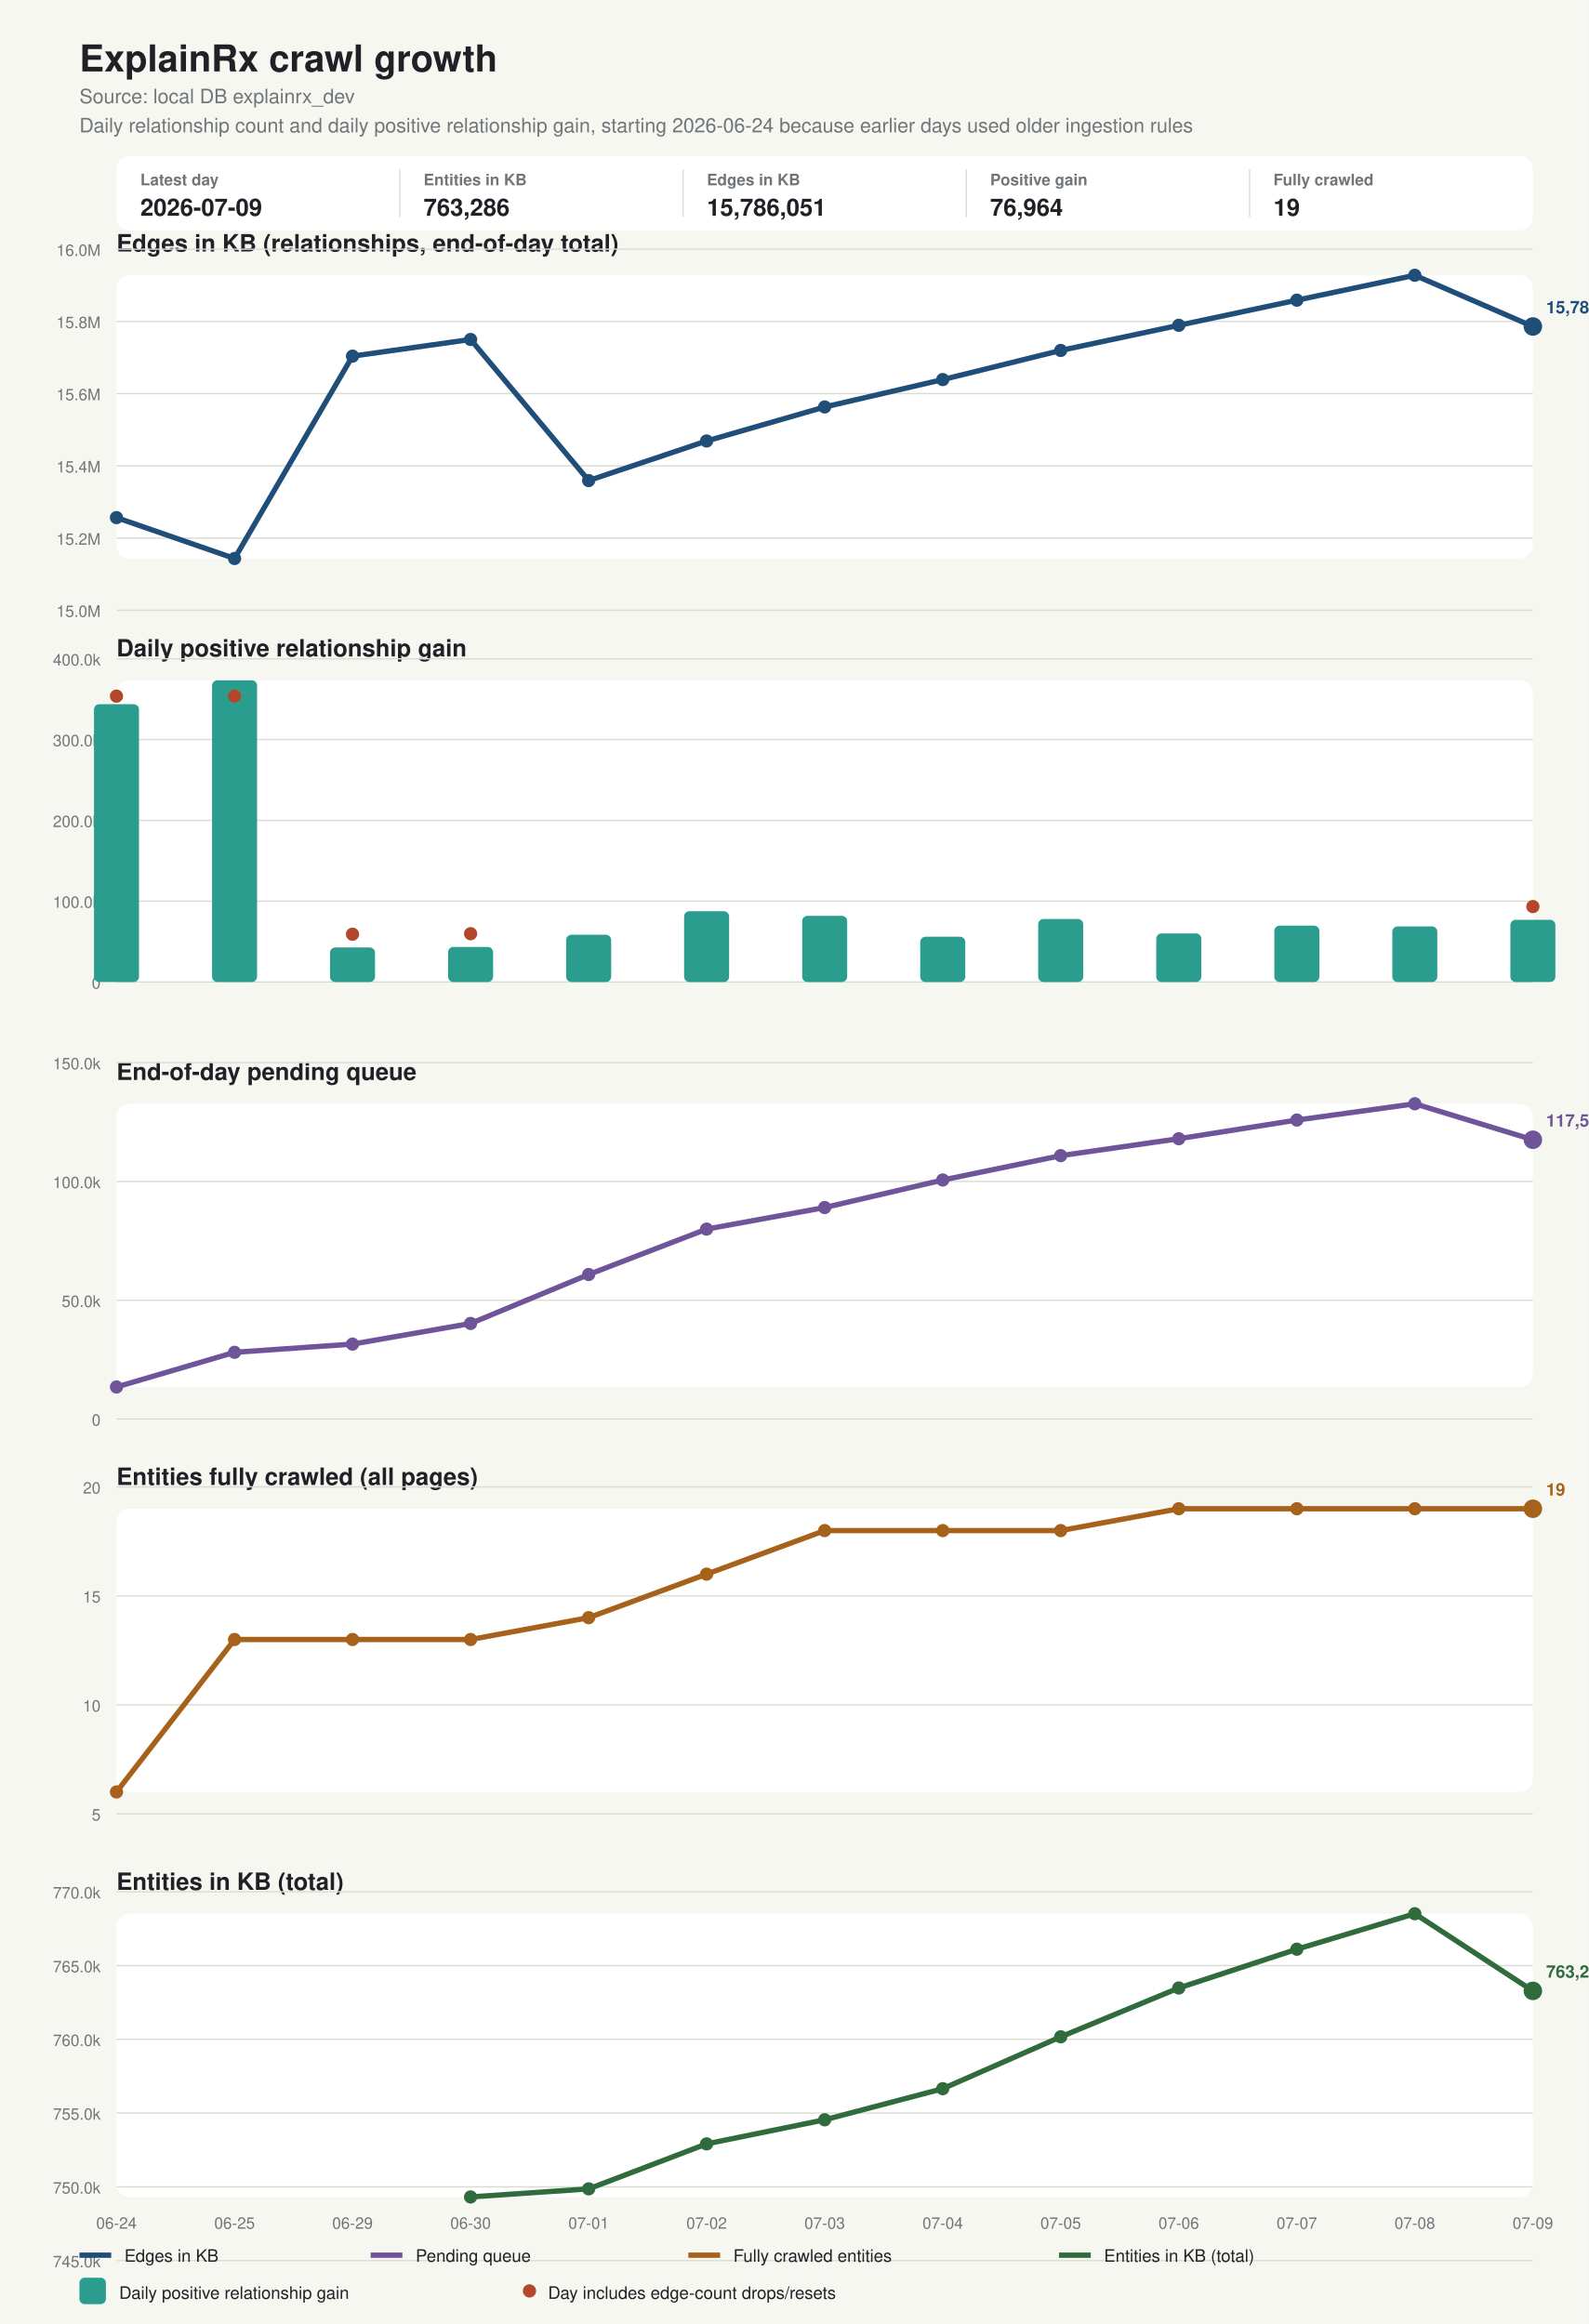
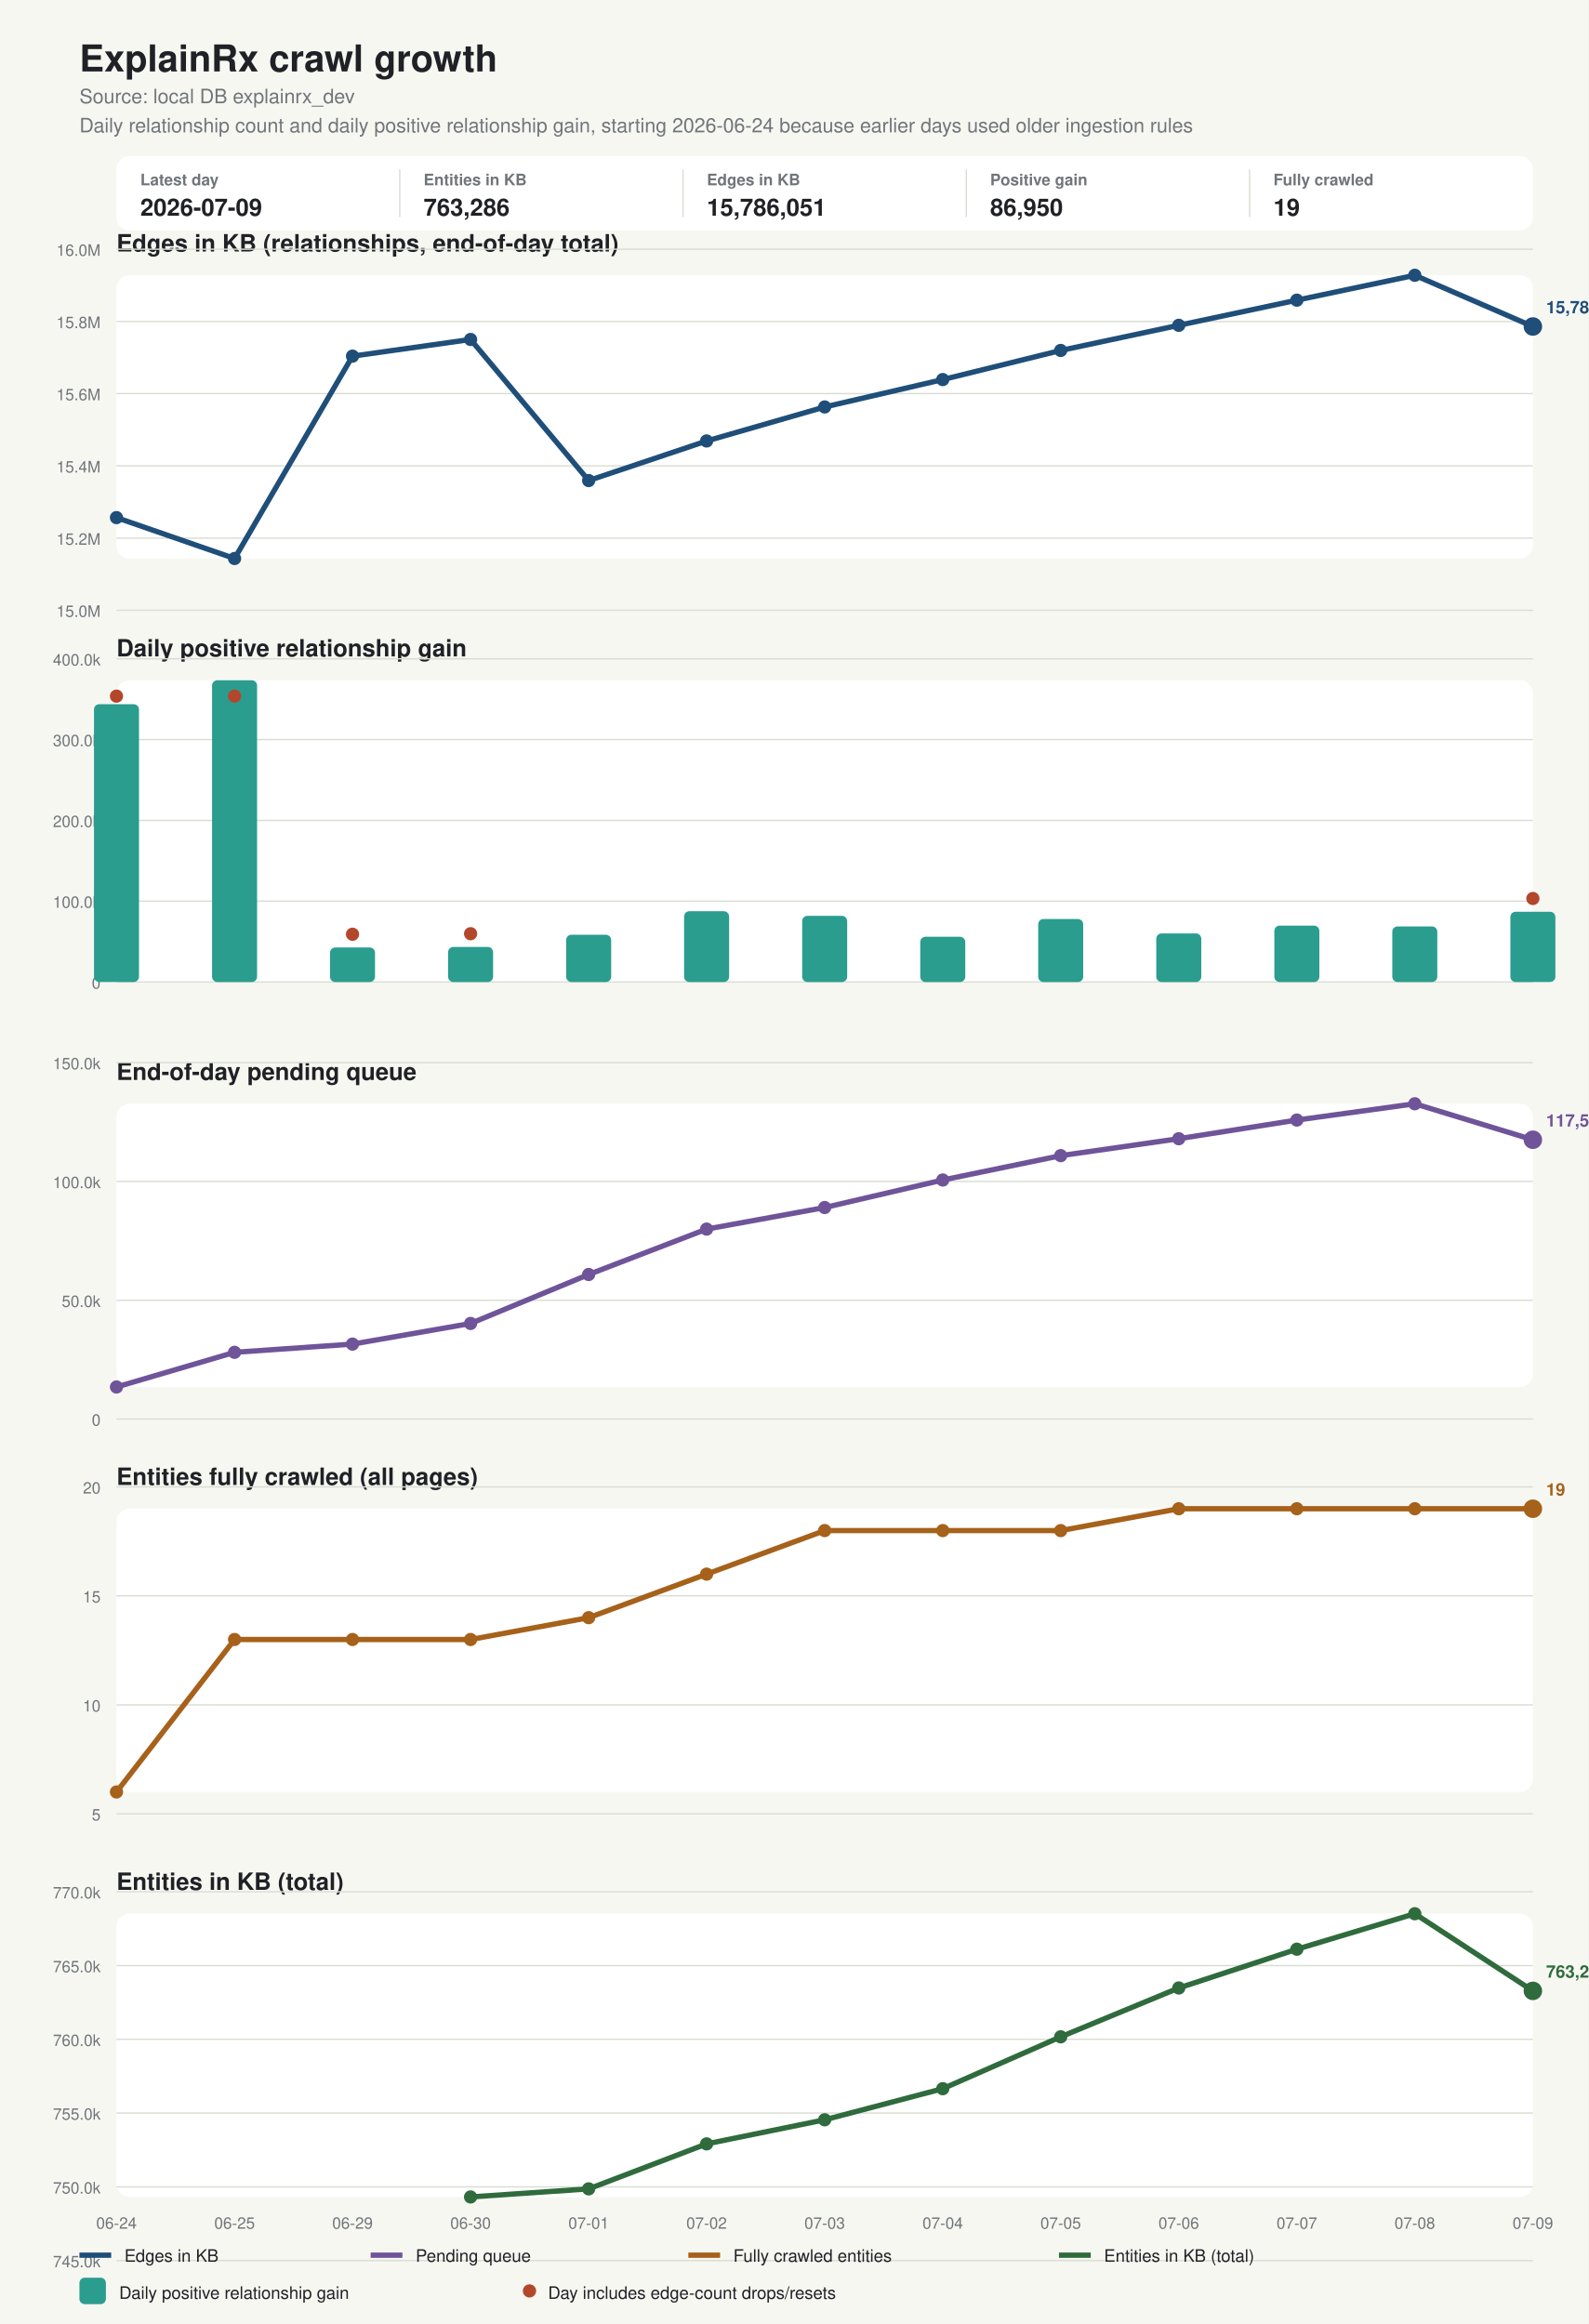
<svg xmlns="http://www.w3.org/2000/svg" width="1200" height="1756" viewBox="0 0 1200 1756">
  <rect width="100%" height="100%" fill="#f7f7f2" />
  <text x="60" y="54" font-family="Helvetica, Arial, sans-serif" font-size="28" font-weight="700" fill="#202126">ExplainRx crawl growth</text>
  <text x="60" y="78" font-family="Helvetica, Arial, sans-serif" font-size="15" fill="#70757a">Source: local DB explainrx_dev</text>
  <text x="60" y="100" font-family="Helvetica, Arial, sans-serif" font-size="15" fill="#70757a">Daily relationship count and daily positive relationship gain, starting 2026-06-24 because earlier days used older ingestion rules</text>
  <rect x="88" y="118" width="1070" height="56" fill="#ffffff" rx="10" />
  <rect x="88" y="208" width="1070" height="214" fill="#ffffff" rx="10" />
  <rect x="88" y="514" width="1070" height="228" fill="#ffffff" rx="10" />
  <rect x="88" y="834" width="1070" height="214" fill="#ffffff" rx="10" />
  <rect x="88" y="1140" width="1070" height="214" fill="#ffffff" rx="10" />
  <rect x="88" y="1446" width="1070" height="214" fill="#ffffff" rx="10" />
  <text x="88" y="190" font-family="Helvetica, Arial, sans-serif" font-size="18" font-weight="700" fill="#202126">Edges in KB (relationships, end-of-day total)</text>
  <text x="88" y="496" font-family="Helvetica, Arial, sans-serif" font-size="18" font-weight="700" fill="#202126">Daily positive relationship gain</text>
  <text x="88" y="816" font-family="Helvetica, Arial, sans-serif" font-size="18" font-weight="700" fill="#202126">End-of-day pending queue</text>
  <text x="88" y="1122" font-family="Helvetica, Arial, sans-serif" font-size="18" font-weight="700" fill="#202126">Entities fully crawled (all pages)</text>
  <text x="88" y="1428" font-family="Helvetica, Arial, sans-serif" font-size="18" font-weight="700" fill="#202126">Entities in KB (total)</text>
  <text x="106.0" y="140" font-family="Helvetica, Arial, sans-serif" font-size="12" font-weight="700" fill="#70757a">Latest day</text>
  <text x="106.0" y="163" font-family="Helvetica, Arial, sans-serif" font-size="18" font-weight="700" fill="#202126">2026-07-09</text>
  <line x1="302.0" y1="128" x2="302.0" y2="164" stroke="#d8ddd2" stroke-width="1" />
  <text x="320.0" y="140" font-family="Helvetica, Arial, sans-serif" font-size="12" font-weight="700" fill="#70757a">Entities in KB</text>
  <text x="320.0" y="163" font-family="Helvetica, Arial, sans-serif" font-size="18" font-weight="700" fill="#202126">763,286</text>
  <line x1="516.0" y1="128" x2="516.0" y2="164" stroke="#d8ddd2" stroke-width="1" />
  <text x="534.0" y="140" font-family="Helvetica, Arial, sans-serif" font-size="12" font-weight="700" fill="#70757a">Edges in KB</text>
  <text x="534.0" y="163" font-family="Helvetica, Arial, sans-serif" font-size="18" font-weight="700" fill="#202126">15,786,051</text>
  <line x1="730.0" y1="128" x2="730.0" y2="164" stroke="#d8ddd2" stroke-width="1" />
  <text x="748.0" y="140" font-family="Helvetica, Arial, sans-serif" font-size="12" font-weight="700" fill="#70757a">Positive gain</text>
-   <text x="748.0" y="163" font-family="Helvetica, Arial, sans-serif" font-size="18" font-weight="700" fill="#202126">76,964</text>
+   <text x="748.0" y="163" font-family="Helvetica, Arial, sans-serif" font-size="18" font-weight="700" fill="#202126">86,950</text>
  <line x1="944.0" y1="128" x2="944.0" y2="164" stroke="#d8ddd2" stroke-width="1" />
  <text x="962.0" y="140" font-family="Helvetica, Arial, sans-serif" font-size="12" font-weight="700" fill="#70757a">Fully crawled</text>
  <text x="962.0" y="163" font-family="Helvetica, Arial, sans-serif" font-size="18" font-weight="700" fill="#202126">19</text>
  <line x1="88" y1="461.1" x2="1158" y2="461.1" stroke="#d8ddd2" stroke-width="1" />
  <text x="76" y="466.1" text-anchor="end" font-family="Helvetica, Arial, sans-serif" font-size="12" fill="#70757a">15.0M</text>
  <line x1="88" y1="406.6" x2="1158" y2="406.6" stroke="#d8ddd2" stroke-width="1" />
  <text x="76" y="411.6" text-anchor="end" font-family="Helvetica, Arial, sans-serif" font-size="12" fill="#70757a">15.2M</text>
  <line x1="88" y1="352.0" x2="1158" y2="352.0" stroke="#d8ddd2" stroke-width="1" />
  <text x="76" y="357.0" text-anchor="end" font-family="Helvetica, Arial, sans-serif" font-size="12" fill="#70757a">15.4M</text>
  <line x1="88" y1="297.4" x2="1158" y2="297.4" stroke="#d8ddd2" stroke-width="1" />
  <text x="76" y="302.4" text-anchor="end" font-family="Helvetica, Arial, sans-serif" font-size="12" fill="#70757a">15.6M</text>
  <line x1="88" y1="242.9" x2="1158" y2="242.9" stroke="#d8ddd2" stroke-width="1" />
  <text x="76" y="247.9" text-anchor="end" font-family="Helvetica, Arial, sans-serif" font-size="12" fill="#70757a">15.8M</text>
  <line x1="88" y1="188.3" x2="1158" y2="188.3" stroke="#d8ddd2" stroke-width="1" />
  <text x="76" y="193.3" text-anchor="end" font-family="Helvetica, Arial, sans-serif" font-size="12" fill="#70757a">16.0M</text>
  <line x1="88" y1="742.0" x2="1158" y2="742.0" stroke="#d8ddd2" stroke-width="1" />
  <text x="76" y="747.0" text-anchor="end" font-family="Helvetica, Arial, sans-serif" font-size="12" fill="#70757a">0</text>
  <line x1="88" y1="680.9" x2="1158" y2="680.9" stroke="#d8ddd2" stroke-width="1" />
  <text x="76" y="685.9" text-anchor="end" font-family="Helvetica, Arial, sans-serif" font-size="12" fill="#70757a">100.0k</text>
  <line x1="88" y1="619.9" x2="1158" y2="619.9" stroke="#d8ddd2" stroke-width="1" />
  <text x="76" y="624.9" text-anchor="end" font-family="Helvetica, Arial, sans-serif" font-size="12" fill="#70757a">200.0k</text>
  <line x1="88" y1="558.8" x2="1158" y2="558.8" stroke="#d8ddd2" stroke-width="1" />
  <text x="76" y="563.8" text-anchor="end" font-family="Helvetica, Arial, sans-serif" font-size="12" fill="#70757a">300.0k</text>
  <line x1="88" y1="497.8" x2="1158" y2="497.8" stroke="#d8ddd2" stroke-width="1" />
  <text x="76" y="502.8" text-anchor="end" font-family="Helvetica, Arial, sans-serif" font-size="12" fill="#70757a">400.0k</text>
  <line x1="88" y1="1072.2" x2="1158" y2="1072.2" stroke="#d8ddd2" stroke-width="1" />
  <text x="76" y="1077.2" text-anchor="end" font-family="Helvetica, Arial, sans-serif" font-size="12" fill="#70757a">0</text>
  <line x1="88" y1="982.5" x2="1158" y2="982.5" stroke="#d8ddd2" stroke-width="1" />
  <text x="76" y="987.5" text-anchor="end" font-family="Helvetica, Arial, sans-serif" font-size="12" fill="#70757a">50.0k</text>
  <line x1="88" y1="892.7" x2="1158" y2="892.7" stroke="#d8ddd2" stroke-width="1" />
  <text x="76" y="897.7" text-anchor="end" font-family="Helvetica, Arial, sans-serif" font-size="12" fill="#70757a">100.0k</text>
  <line x1="88" y1="802.9" x2="1158" y2="802.9" stroke="#d8ddd2" stroke-width="1" />
  <text x="76" y="807.9" text-anchor="end" font-family="Helvetica, Arial, sans-serif" font-size="12" fill="#70757a">150.0k</text>
  <line x1="88" y1="1370.5" x2="1158" y2="1370.5" stroke="#d8ddd2" stroke-width="1" />
  <text x="76" y="1375.5" text-anchor="end" font-family="Helvetica, Arial, sans-serif" font-size="12" fill="#70757a">5</text>
  <line x1="88" y1="1288.2" x2="1158" y2="1288.2" stroke="#d8ddd2" stroke-width="1" />
  <text x="76" y="1293.2" text-anchor="end" font-family="Helvetica, Arial, sans-serif" font-size="12" fill="#70757a">10</text>
  <line x1="88" y1="1205.8" x2="1158" y2="1205.8" stroke="#d8ddd2" stroke-width="1" />
  <text x="76" y="1210.8" text-anchor="end" font-family="Helvetica, Arial, sans-serif" font-size="12" fill="#70757a">15</text>
  <line x1="88" y1="1123.5" x2="1158" y2="1123.5" stroke="#d8ddd2" stroke-width="1" />
  <text x="76" y="1128.5" text-anchor="end" font-family="Helvetica, Arial, sans-serif" font-size="12" fill="#70757a">20</text>
  <line x1="88" y1="1708.1" x2="1158" y2="1708.1" stroke="#d8ddd2" stroke-width="1" />
  <text x="76" y="1713.1" text-anchor="end" font-family="Helvetica, Arial, sans-serif" font-size="12" fill="#70757a">745.0k</text>
  <line x1="88" y1="1652.4" x2="1158" y2="1652.4" stroke="#d8ddd2" stroke-width="1" />
  <text x="76" y="1657.4" text-anchor="end" font-family="Helvetica, Arial, sans-serif" font-size="12" fill="#70757a">750.0k</text>
  <line x1="88" y1="1596.6" x2="1158" y2="1596.6" stroke="#d8ddd2" stroke-width="1" />
  <text x="76" y="1601.6" text-anchor="end" font-family="Helvetica, Arial, sans-serif" font-size="12" fill="#70757a">755.0k</text>
  <line x1="88" y1="1540.9" x2="1158" y2="1540.9" stroke="#d8ddd2" stroke-width="1" />
  <text x="76" y="1545.9" text-anchor="end" font-family="Helvetica, Arial, sans-serif" font-size="12" fill="#70757a">760.0k</text>
  <line x1="88" y1="1485.2" x2="1158" y2="1485.2" stroke="#d8ddd2" stroke-width="1" />
  <text x="76" y="1490.2" text-anchor="end" font-family="Helvetica, Arial, sans-serif" font-size="12" fill="#70757a">765.0k</text>
  <line x1="88" y1="1429.4" x2="1158" y2="1429.4" stroke="#d8ddd2" stroke-width="1" />
  <text x="76" y="1434.4" text-anchor="end" font-family="Helvetica, Arial, sans-serif" font-size="12" fill="#70757a">770.0k</text>
  <path d="M 88.0 391.1 L 177.2 422.0 L 266.3 269.1 L 355.5 256.5 L 444.7 363.1 L 533.8 333.2 L 623.0 307.5 L 712.2 286.8 L 801.3 264.8 L 890.5 245.8 L 979.7 226.8 L 1068.8 208.0 L 1158.0 246.7" fill="none" stroke="#1f4e79" stroke-width="4" stroke-linecap="round" stroke-linejoin="round" />
  <circle cx="88.0" cy="391.1" r="5" fill="#1f4e79" />
  <circle cx="177.2" cy="422.0" r="5" fill="#1f4e79" />
  <circle cx="266.3" cy="269.1" r="5" fill="#1f4e79" />
  <circle cx="355.5" cy="256.5" r="5" fill="#1f4e79" />
  <circle cx="444.7" cy="363.1" r="5" fill="#1f4e79" />
  <circle cx="533.8" cy="333.2" r="5" fill="#1f4e79" />
  <circle cx="623.0" cy="307.5" r="5" fill="#1f4e79" />
  <circle cx="712.2" cy="286.8" r="5" fill="#1f4e79" />
  <circle cx="801.3" cy="264.8" r="5" fill="#1f4e79" />
  <circle cx="890.5" cy="245.8" r="5" fill="#1f4e79" />
  <circle cx="979.7" cy="226.8" r="5" fill="#1f4e79" />
  <circle cx="1068.8" cy="208.0" r="5" fill="#1f4e79" />
  <circle cx="1158.0" cy="246.7" r="7" fill="#1f4e79" />
  <text x="1168.0" y="236.7" font-family="Helvetica, Arial, sans-serif" font-size="13" font-weight="700" fill="#1f4e79">15,786,051</text>
  <rect x="71.0" y="532.1" width="34" height="209.9" rx="4" fill="#2a9d8f" />
  <circle cx="88.0" cy="526.0" r="5" fill="#b3472c" />
  <rect x="160.2" y="514.0" width="34" height="228.0" rx="4" fill="#2a9d8f" />
  <circle cx="177.2" cy="526.0" r="5" fill="#b3472c" />
  <rect x="249.3" y="715.9" width="34" height="26.1" rx="4" fill="#2a9d8f" />
  <circle cx="266.3" cy="705.9" r="5" fill="#b3472c" />
  <rect x="338.5" y="715.5" width="34" height="26.5" rx="4" fill="#2a9d8f" />
  <circle cx="355.5" cy="705.5" r="5" fill="#b3472c" />
  <rect x="427.7" y="706.3" width="34" height="35.7" rx="4" fill="#2a9d8f" />
  <rect x="516.8" y="688.5" width="34" height="53.5" rx="4" fill="#2a9d8f" />
  <rect x="606.0" y="692.0" width="34" height="50.0" rx="4" fill="#2a9d8f" />
  <rect x="695.2" y="707.8" width="34" height="34.2" rx="4" fill="#2a9d8f" />
  <rect x="784.3" y="694.4" width="34" height="47.6" rx="4" fill="#2a9d8f" />
  <rect x="873.5" y="705.3" width="34" height="36.7" rx="4" fill="#2a9d8f" />
  <rect x="962.7" y="699.4" width="34" height="42.6" rx="4" fill="#2a9d8f" />
  <rect x="1051.8" y="700.0" width="34" height="42.0" rx="4" fill="#2a9d8f" />
-   <rect x="1141.0" y="695.0" width="34" height="47.0" rx="4" fill="#2a9d8f" />
-   <circle cx="1158.0" cy="685.0" r="5" fill="#b3472c" />
+   <rect x="1141.0" y="688.9" width="34" height="53.1" rx="4" fill="#2a9d8f" />
+   <circle cx="1158.0" cy="678.9" r="5" fill="#b3472c" />
  <path d="M 88.0 1048.0 L 177.2 1021.8 L 266.3 1015.6 L 355.5 1000.0 L 444.7 963.0 L 533.8 928.7 L 623.0 912.4 L 712.2 891.6 L 801.3 873.2 L 890.5 860.4 L 979.7 846.3 L 1068.8 834.0 L 1158.0 861.2" fill="none" stroke="#6f5499" stroke-width="4" stroke-linecap="round" stroke-linejoin="round" />
  <circle cx="88.0" cy="1048.0" r="5" fill="#6f5499" />
  <circle cx="177.2" cy="1021.8" r="5" fill="#6f5499" />
  <circle cx="266.3" cy="1015.6" r="5" fill="#6f5499" />
  <circle cx="355.5" cy="1000.0" r="5" fill="#6f5499" />
  <circle cx="444.7" cy="963.0" r="5" fill="#6f5499" />
  <circle cx="533.8" cy="928.7" r="5" fill="#6f5499" />
  <circle cx="623.0" cy="912.4" r="5" fill="#6f5499" />
  <circle cx="712.2" cy="891.6" r="5" fill="#6f5499" />
  <circle cx="801.3" cy="873.2" r="5" fill="#6f5499" />
  <circle cx="890.5" cy="860.4" r="5" fill="#6f5499" />
  <circle cx="979.7" cy="846.3" r="5" fill="#6f5499" />
  <circle cx="1068.8" cy="834.0" r="5" fill="#6f5499" />
  <circle cx="1158.0" cy="861.2" r="7" fill="#6f5499" />
  <text x="1168.0" y="851.2" font-family="Helvetica, Arial, sans-serif" font-size="13" font-weight="700" fill="#6f5499">117,532</text>
  <path d="M 88.0 1354.0 L 177.2 1238.8 L 266.3 1238.8 L 355.5 1238.8 L 444.7 1222.3 L 533.8 1189.4 L 623.0 1156.5 L 712.2 1156.5 L 801.3 1156.5 L 890.5 1140.0 L 979.7 1140.0 L 1068.8 1140.0 L 1158.0 1140.0" fill="none" stroke="#a6611a" stroke-width="4" stroke-linecap="round" stroke-linejoin="round" />
  <circle cx="88.0" cy="1354.0" r="5" fill="#a6611a" />
  <circle cx="177.2" cy="1238.8" r="5" fill="#a6611a" />
  <circle cx="266.3" cy="1238.8" r="5" fill="#a6611a" />
  <circle cx="355.5" cy="1238.8" r="5" fill="#a6611a" />
  <circle cx="444.7" cy="1222.3" r="5" fill="#a6611a" />
  <circle cx="533.8" cy="1189.4" r="5" fill="#a6611a" />
  <circle cx="623.0" cy="1156.5" r="5" fill="#a6611a" />
  <circle cx="712.2" cy="1156.5" r="5" fill="#a6611a" />
  <circle cx="801.3" cy="1156.5" r="5" fill="#a6611a" />
  <circle cx="890.5" cy="1140.0" r="5" fill="#a6611a" />
  <circle cx="979.7" cy="1140.0" r="5" fill="#a6611a" />
  <circle cx="1068.8" cy="1140.0" r="5" fill="#a6611a" />
  <circle cx="1158.0" cy="1140.0" r="7" fill="#a6611a" />
  <text x="1168.0" y="1130.0" font-family="Helvetica, Arial, sans-serif" font-size="13" font-weight="700" fill="#a6611a">19</text>
  <path d="M 355.5 1660.0 L 444.7 1653.9 L 533.8 1619.9 L 623.0 1601.7 L 712.2 1578.2 L 801.3 1539.0 L 890.5 1502.1 L 979.7 1472.8 L 1068.8 1446.0 L 1158.0 1504.3" fill="none" stroke="#2f6b3c" stroke-width="4" stroke-linecap="round" stroke-linejoin="round" />
  <circle cx="355.5" cy="1660.0" r="5" fill="#2f6b3c" />
  <circle cx="444.7" cy="1653.9" r="5" fill="#2f6b3c" />
  <circle cx="533.8" cy="1619.9" r="5" fill="#2f6b3c" />
  <circle cx="623.0" cy="1601.7" r="5" fill="#2f6b3c" />
  <circle cx="712.2" cy="1578.2" r="5" fill="#2f6b3c" />
  <circle cx="801.3" cy="1539.0" r="5" fill="#2f6b3c" />
  <circle cx="890.5" cy="1502.1" r="5" fill="#2f6b3c" />
  <circle cx="979.7" cy="1472.8" r="5" fill="#2f6b3c" />
  <circle cx="1068.8" cy="1446.0" r="5" fill="#2f6b3c" />
  <circle cx="1158.0" cy="1504.3" r="7" fill="#2f6b3c" />
  <text x="1168.0" y="1494.3" font-family="Helvetica, Arial, sans-serif" font-size="13" font-weight="700" fill="#2f6b3c">763,286</text>
  <text x="88.0" y="1684" text-anchor="middle" font-family="Helvetica, Arial, sans-serif" font-size="12" fill="#70757a">06-24</text>
  <text x="177.2" y="1684" text-anchor="middle" font-family="Helvetica, Arial, sans-serif" font-size="12" fill="#70757a">06-25</text>
  <text x="266.3" y="1684" text-anchor="middle" font-family="Helvetica, Arial, sans-serif" font-size="12" fill="#70757a">06-29</text>
  <text x="355.5" y="1684" text-anchor="middle" font-family="Helvetica, Arial, sans-serif" font-size="12" fill="#70757a">06-30</text>
  <text x="444.7" y="1684" text-anchor="middle" font-family="Helvetica, Arial, sans-serif" font-size="12" fill="#70757a">07-01</text>
  <text x="533.8" y="1684" text-anchor="middle" font-family="Helvetica, Arial, sans-serif" font-size="12" fill="#70757a">07-02</text>
  <text x="623.0" y="1684" text-anchor="middle" font-family="Helvetica, Arial, sans-serif" font-size="12" fill="#70757a">07-03</text>
  <text x="712.2" y="1684" text-anchor="middle" font-family="Helvetica, Arial, sans-serif" font-size="12" fill="#70757a">07-04</text>
  <text x="801.3" y="1684" text-anchor="middle" font-family="Helvetica, Arial, sans-serif" font-size="12" fill="#70757a">07-05</text>
  <text x="890.5" y="1684" text-anchor="middle" font-family="Helvetica, Arial, sans-serif" font-size="12" fill="#70757a">07-06</text>
  <text x="979.7" y="1684" text-anchor="middle" font-family="Helvetica, Arial, sans-serif" font-size="12" fill="#70757a">07-07</text>
  <text x="1068.8" y="1684" text-anchor="middle" font-family="Helvetica, Arial, sans-serif" font-size="12" fill="#70757a">07-08</text>
  <text x="1158.0" y="1684" text-anchor="middle" font-family="Helvetica, Arial, sans-serif" font-size="12" fill="#70757a">07-09</text>
  <line x1="60" y1="1704" x2="84" y2="1704" stroke="#1f4e79" stroke-width="4" />
  <text x="94" y="1709" font-family="Helvetica, Arial, sans-serif" font-size="13" fill="#202126">Edges in KB</text>
  <line x1="280" y1="1704" x2="304" y2="1704" stroke="#6f5499" stroke-width="4" />
  <text x="314" y="1709" font-family="Helvetica, Arial, sans-serif" font-size="13" fill="#202126">Pending queue</text>
  <line x1="520" y1="1704" x2="544" y2="1704" stroke="#a6611a" stroke-width="4" />
  <text x="554" y="1709" font-family="Helvetica, Arial, sans-serif" font-size="13" fill="#202126">Fully crawled entities</text>
  <line x1="800" y1="1704" x2="824" y2="1704" stroke="#2f6b3c" stroke-width="4" />
  <text x="834" y="1709" font-family="Helvetica, Arial, sans-serif" font-size="13" fill="#202126">Entities in KB (total)</text>
  <rect x="60" y="1721" width="20" height="20" rx="4" fill="#2a9d8f" />
  <text x="90" y="1737" font-family="Helvetica, Arial, sans-serif" font-size="13" fill="#202126">Daily positive relationship gain</text>
  <circle cx="400" cy="1731" r="5" fill="#b3472c" />
  <text x="414" y="1737" font-family="Helvetica, Arial, sans-serif" font-size="13" fill="#202126">Day includes edge-count drops/resets</text>
</svg>
